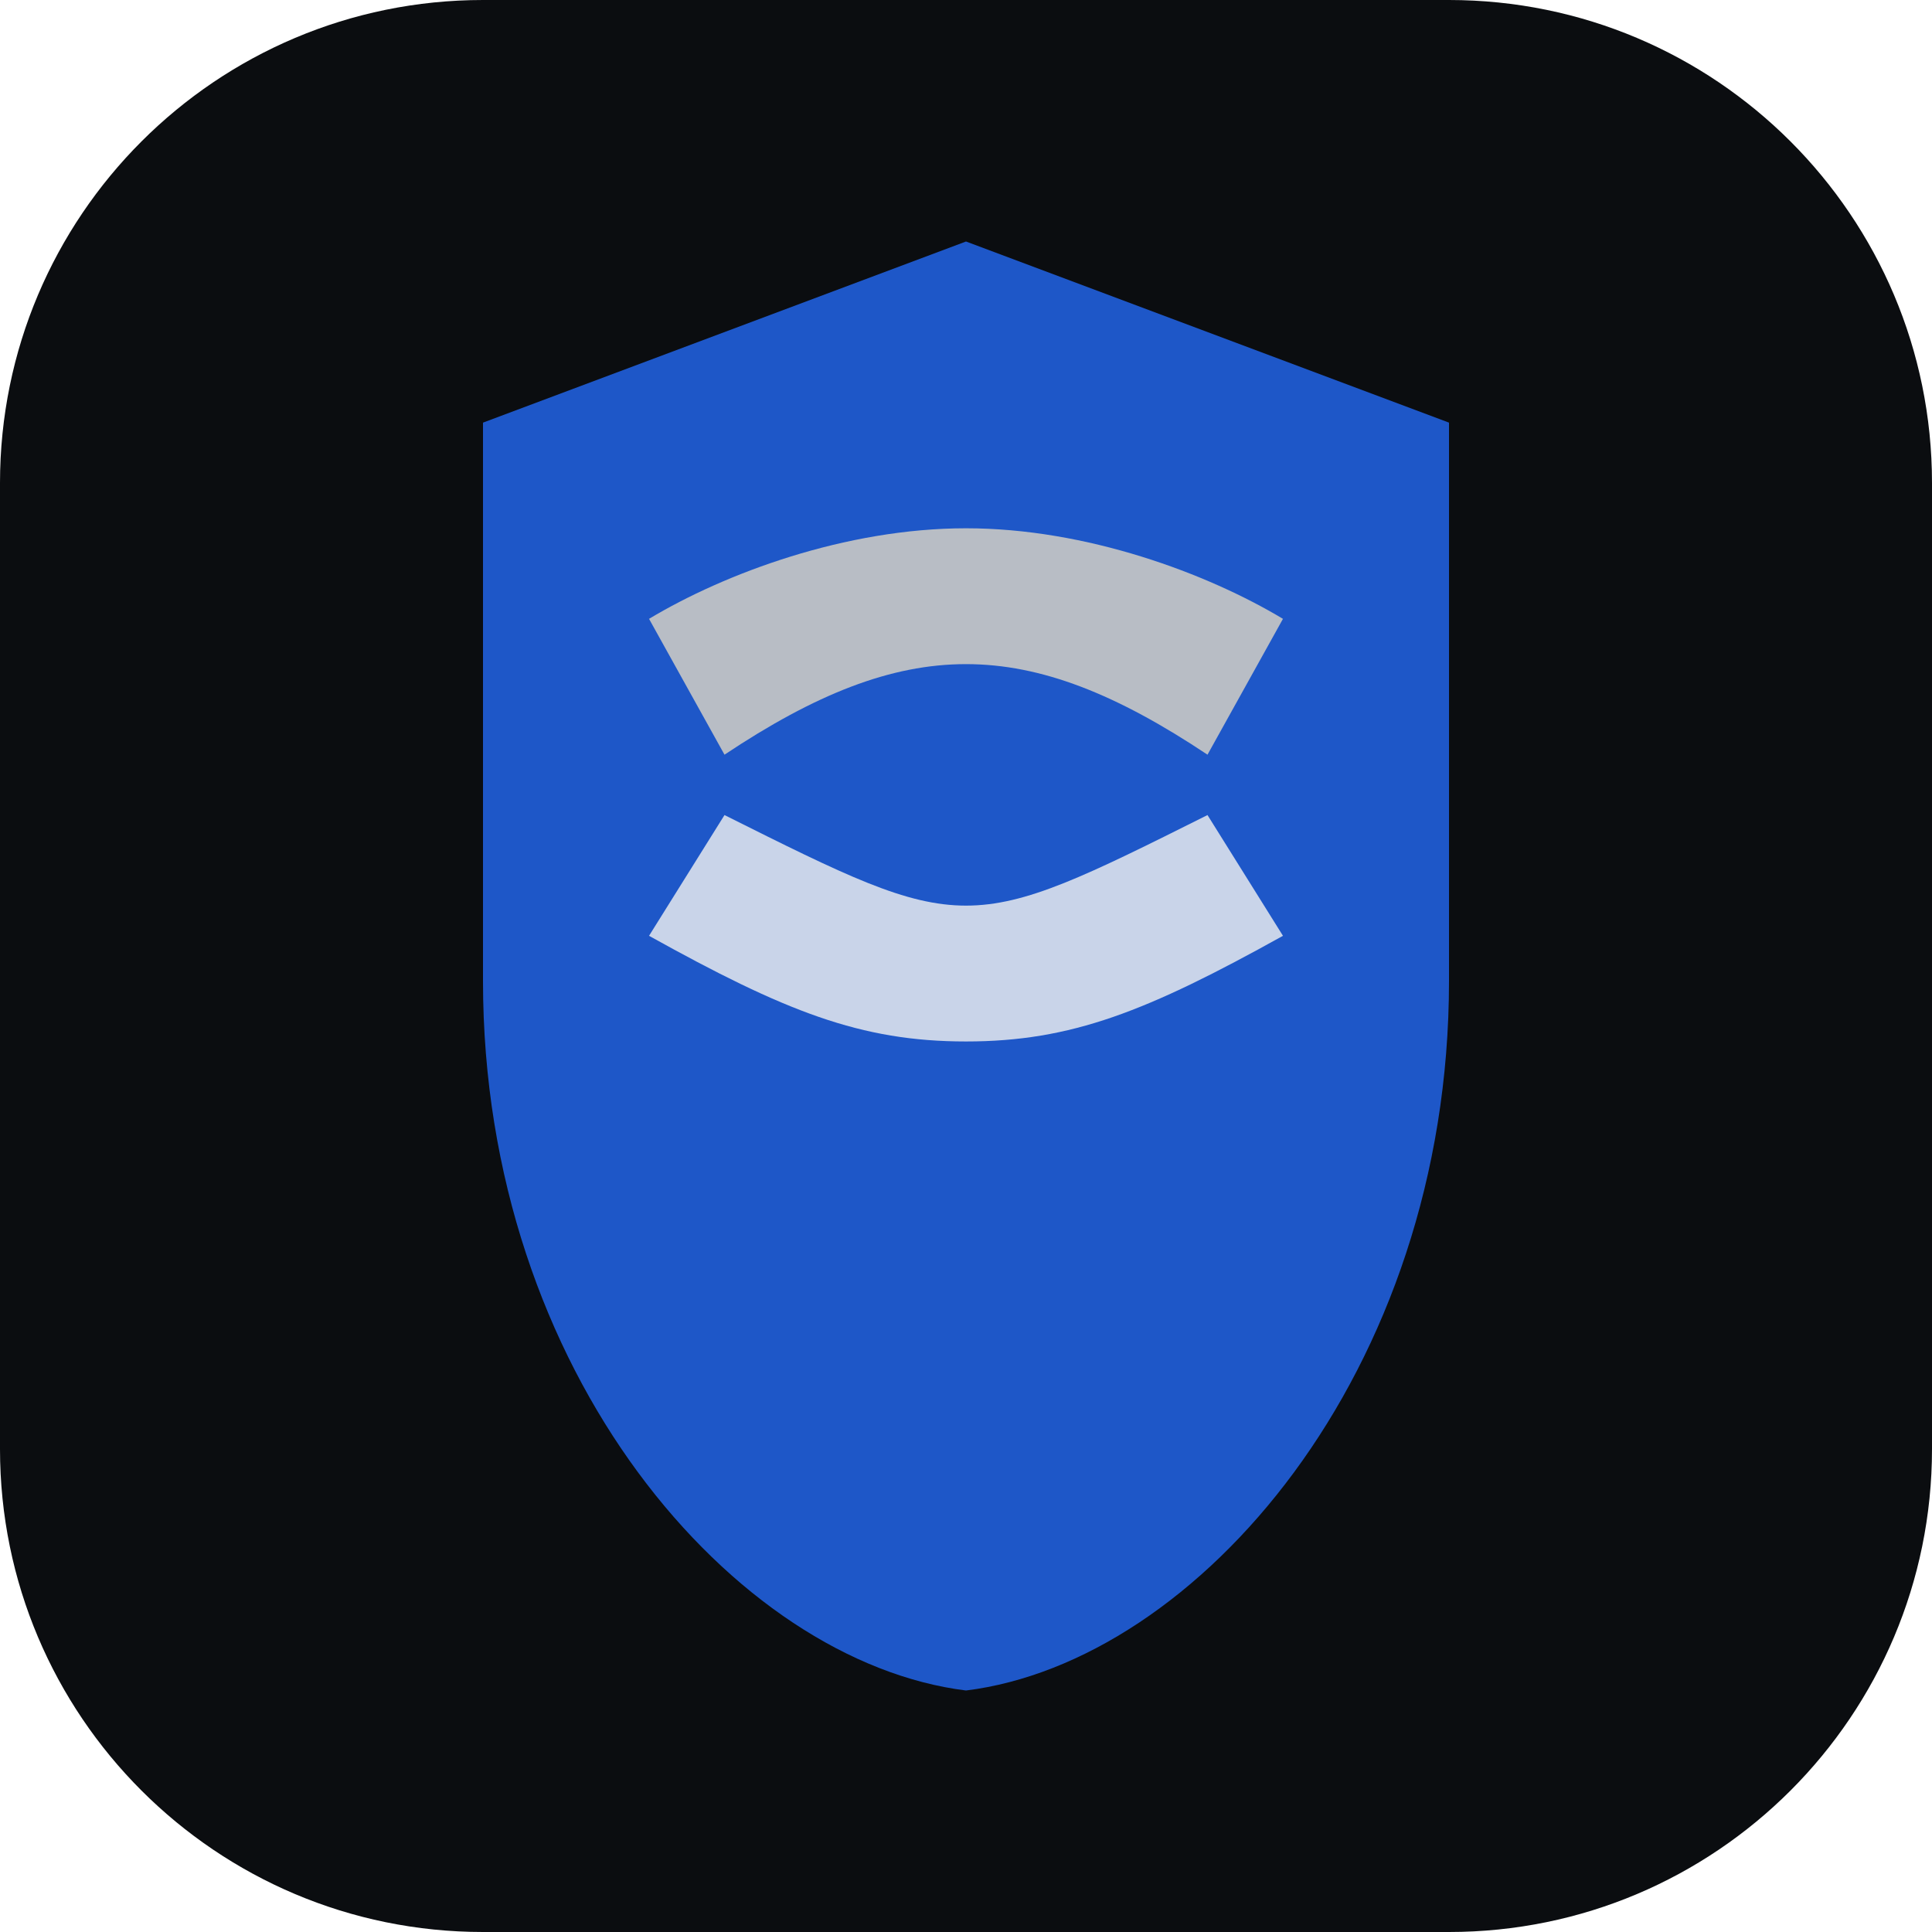
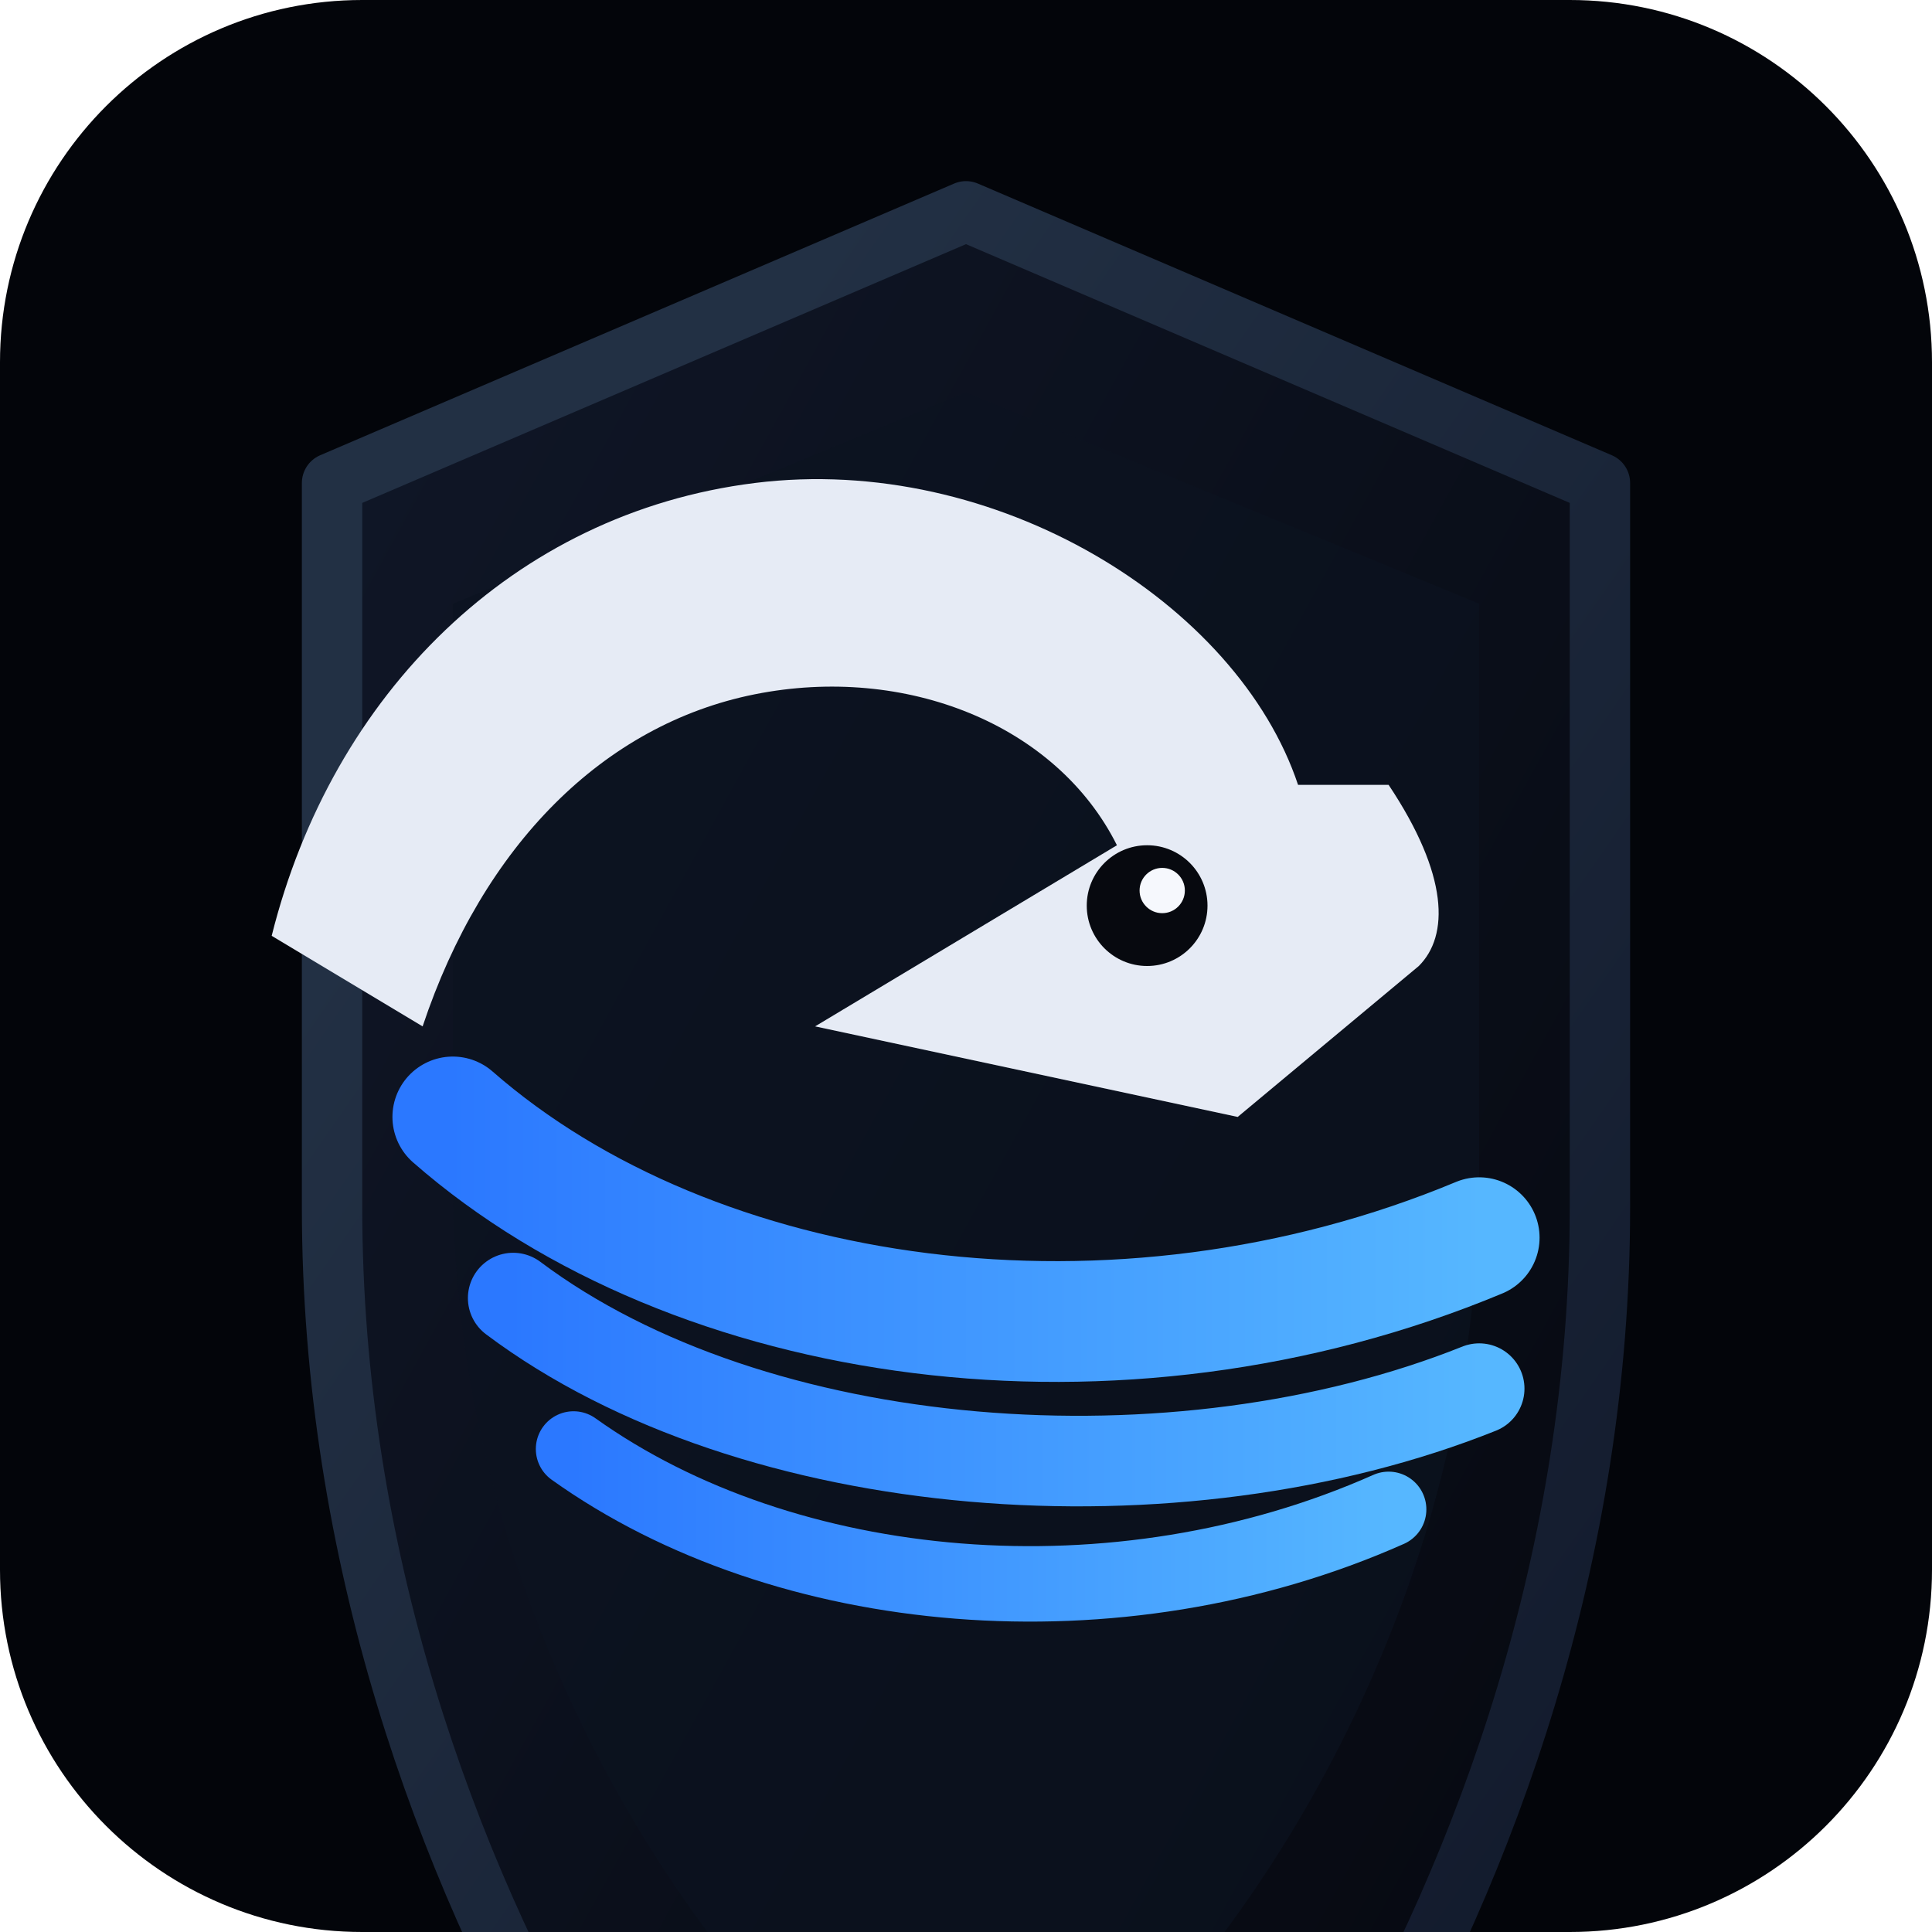
- <svg xmlns="http://www.w3.org/2000/svg" viewBox="0 0 256 256">
-   <rect width="256" height="256" rx="64" fill="#0b0d10" />
-   <path fill="#1e57c8" d="M128 32 64 56v74c0 52 33.4 90.2 64 94 30.6-3.8 64-42 64-94V56L128 32z" />
-   <path fill="#e7eaee" d="M96 108c16 8 24 12 32 12s16-4 32-12l10 16c-18 10-28 14-42 14s-24-4-42-14l10-16z" opacity="0.85" />
-   <path fill="#b8bdc5" d="M128 70c-16 0-32 6-42 12l10 18c12-8 22-12 32-12s20 4 32 12l10-18c-10-6-26-12-42-12z" />
+ <svg xmlns="http://www.w3.org/2000/svg" viewBox="0 0 128 128" role="img" aria-labelledby="title desc">
+   <defs>
+     <linearGradient id="favShield" x1="0%" y1="0%" x2="100%" y2="100%">
+       <stop offset="0%" stop-color="#101728" />
+       <stop offset="100%" stop-color="#05070d" />
+     </linearGradient>
+     <linearGradient id="favEdge" x1="24%" y1="12%" x2="84%" y2="88%">
+       <stop offset="0%" stop-color="#223044" />
+       <stop offset="100%" stop-color="#121a2c" />
+     </linearGradient>
+     <linearGradient id="favStripe" x1="0%" y1="0%" x2="100%" y2="0%">
+       <stop offset="0%" stop-color="#2b78ff" />
+       <stop offset="100%" stop-color="#56b7ff" />
+     </linearGradient>
+   </defs>
+   <rect width="128" height="128" rx="24" fill="#03050a" />
+   <path d="M64 14 22 32v48c0 46 30 82 42 88 12-6 42-42 42-88V32L64 14z" fill="url(#favShield)" stroke="url(#favEdge)" stroke-width="4" stroke-linejoin="round" />
+   <path d="M64 26 30 40v38c0 34 22 60 34 66 12-6 34-32 34-66V40L64 26z" fill="#0b1220" opacity="0.7" />
+   <path d="M86 52c-4-12-20-22-36-20-16 2-28 14-32 30l10 6c4-12 12-20 22-22 10-2 20 2 24 10l-20 12 28 6 12-10c2-2 2-6-2-12z" fill="#e6ebf5" />
+   <circle cx="76" cy="60" r="4" fill="#07090f" />
+   <circle cx="77" cy="59" r="1.5" fill="#f6f8fd" />
+   <g fill="none" stroke="url(#favStripe)" stroke-linecap="round">
+     <path d="M30 74c16 14 44 18 68 8" stroke-width="8" />
+     <path d="M34 86c16 12 44 14 64 6" stroke-width="6" />
+     <path d="M38 96c14 10 36 12 54 4" stroke-width="5" />
+   </g>
</svg>
